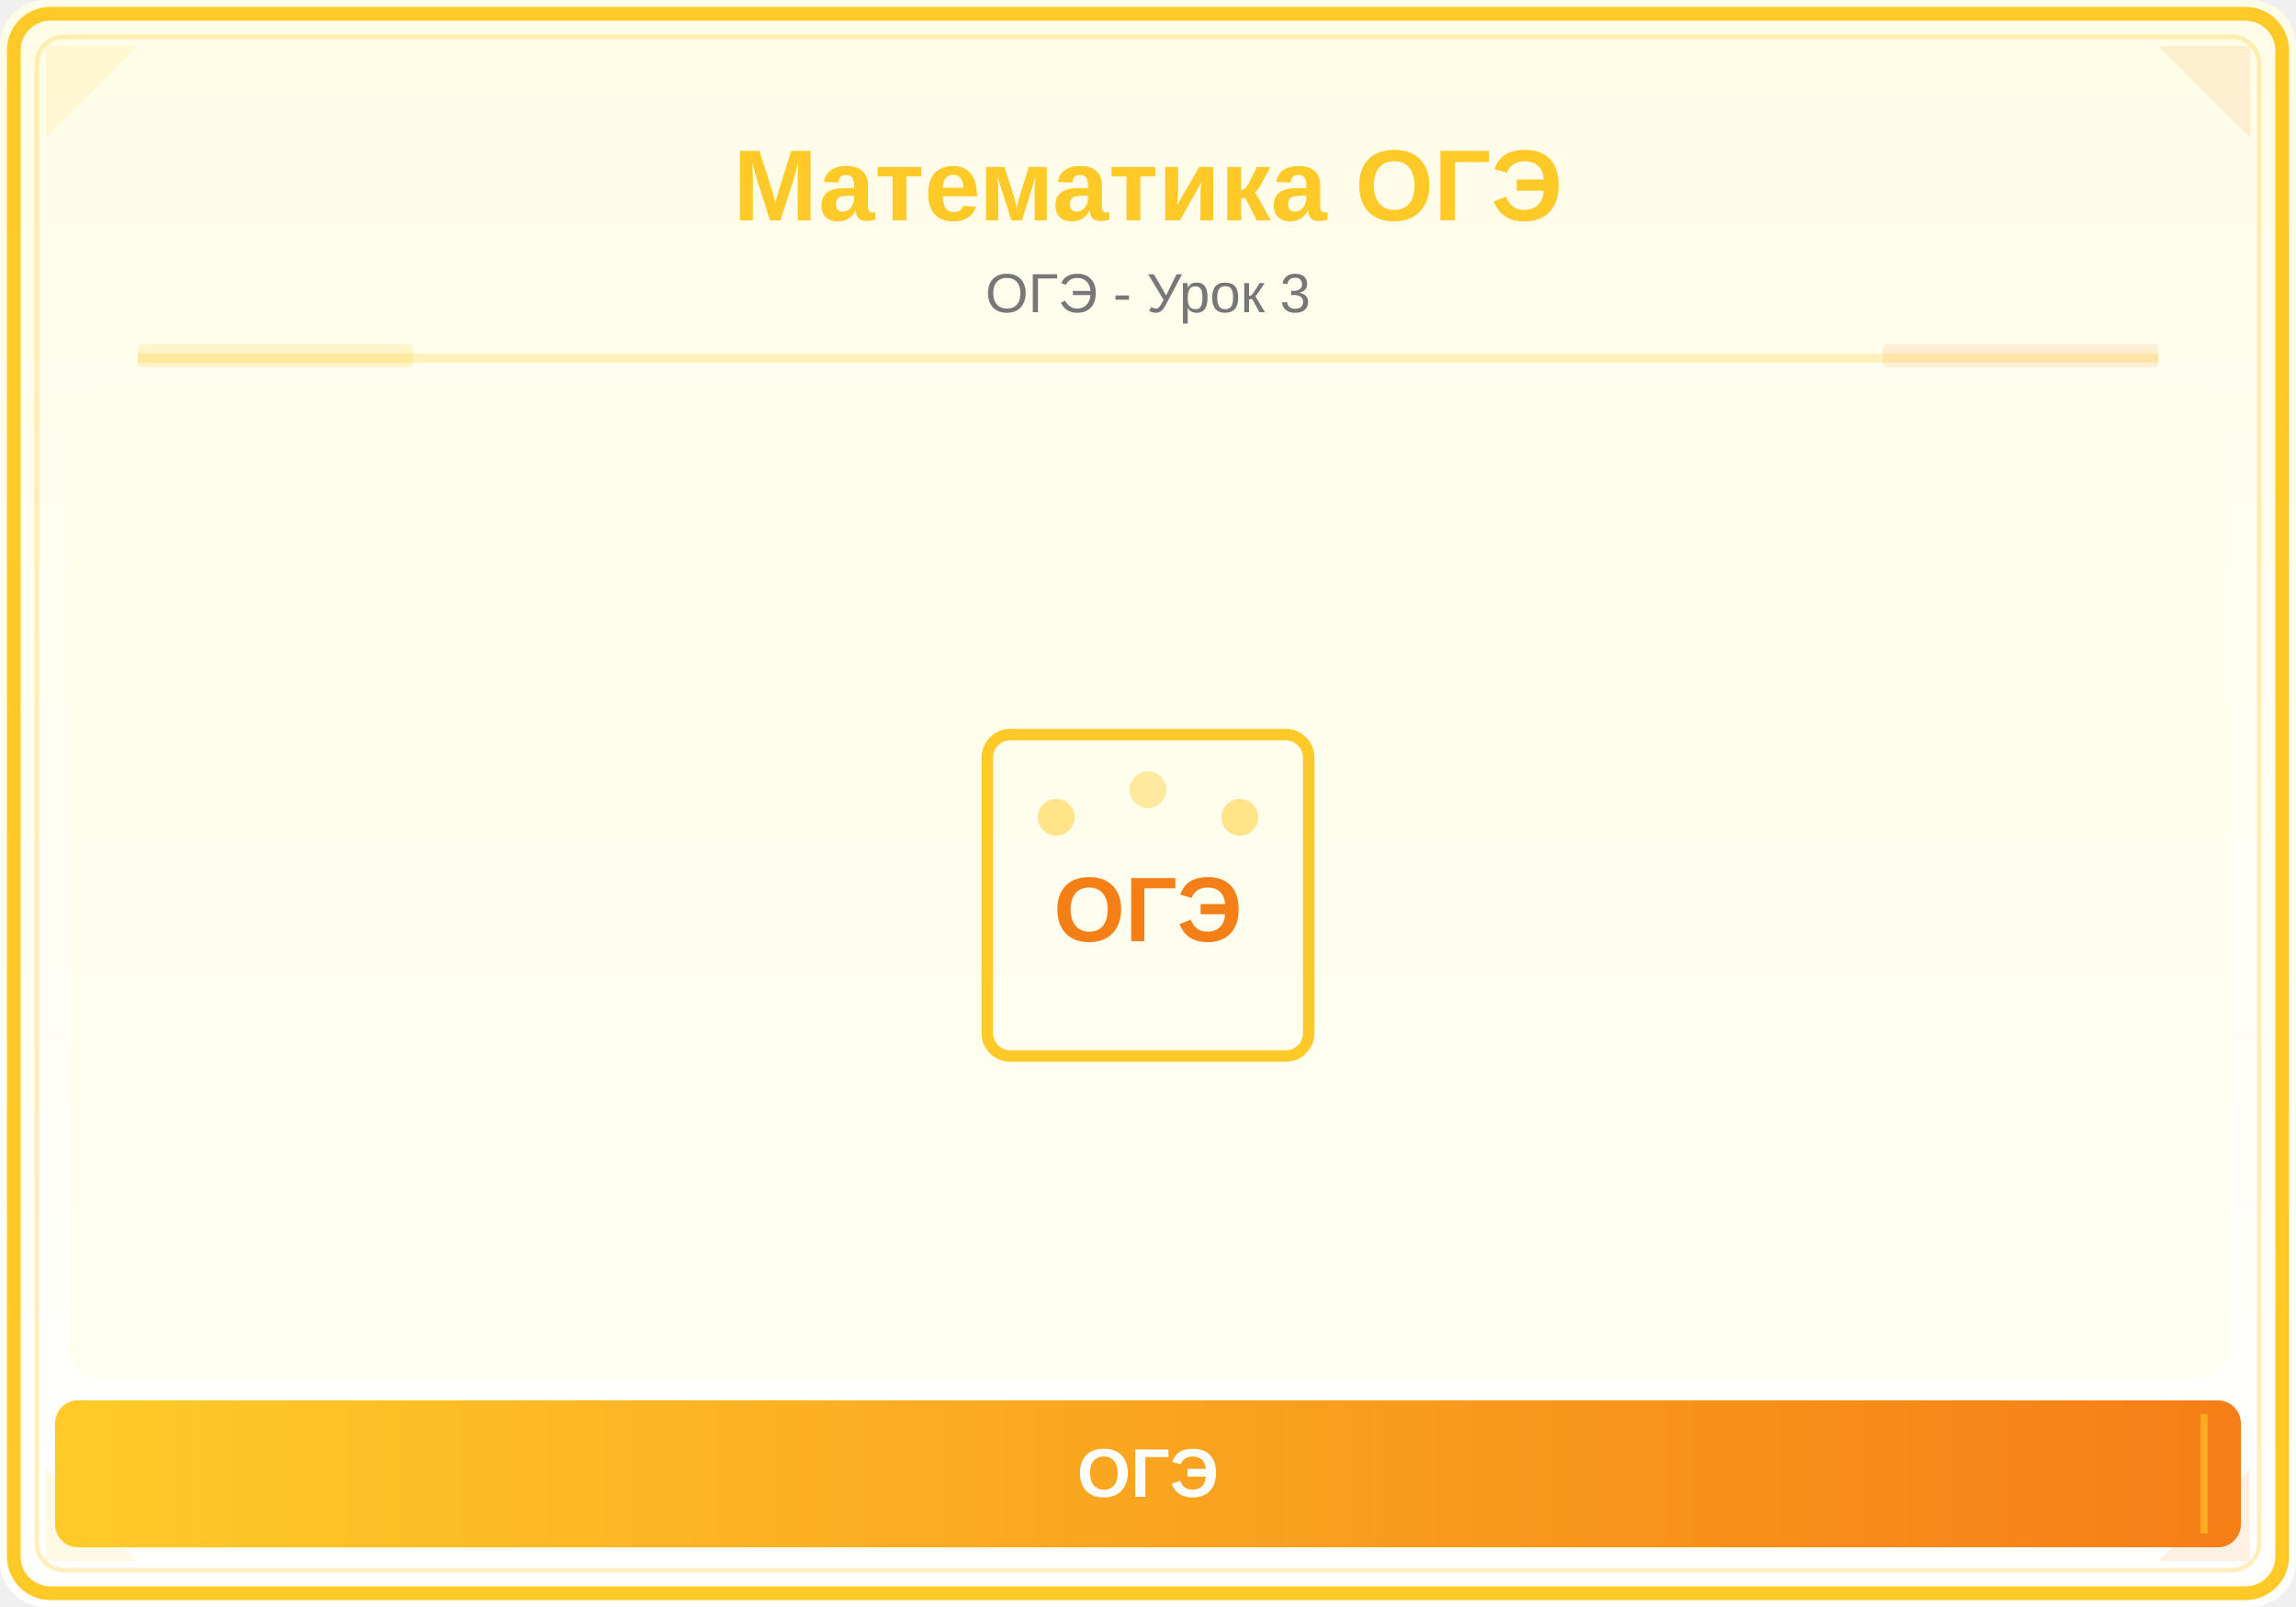
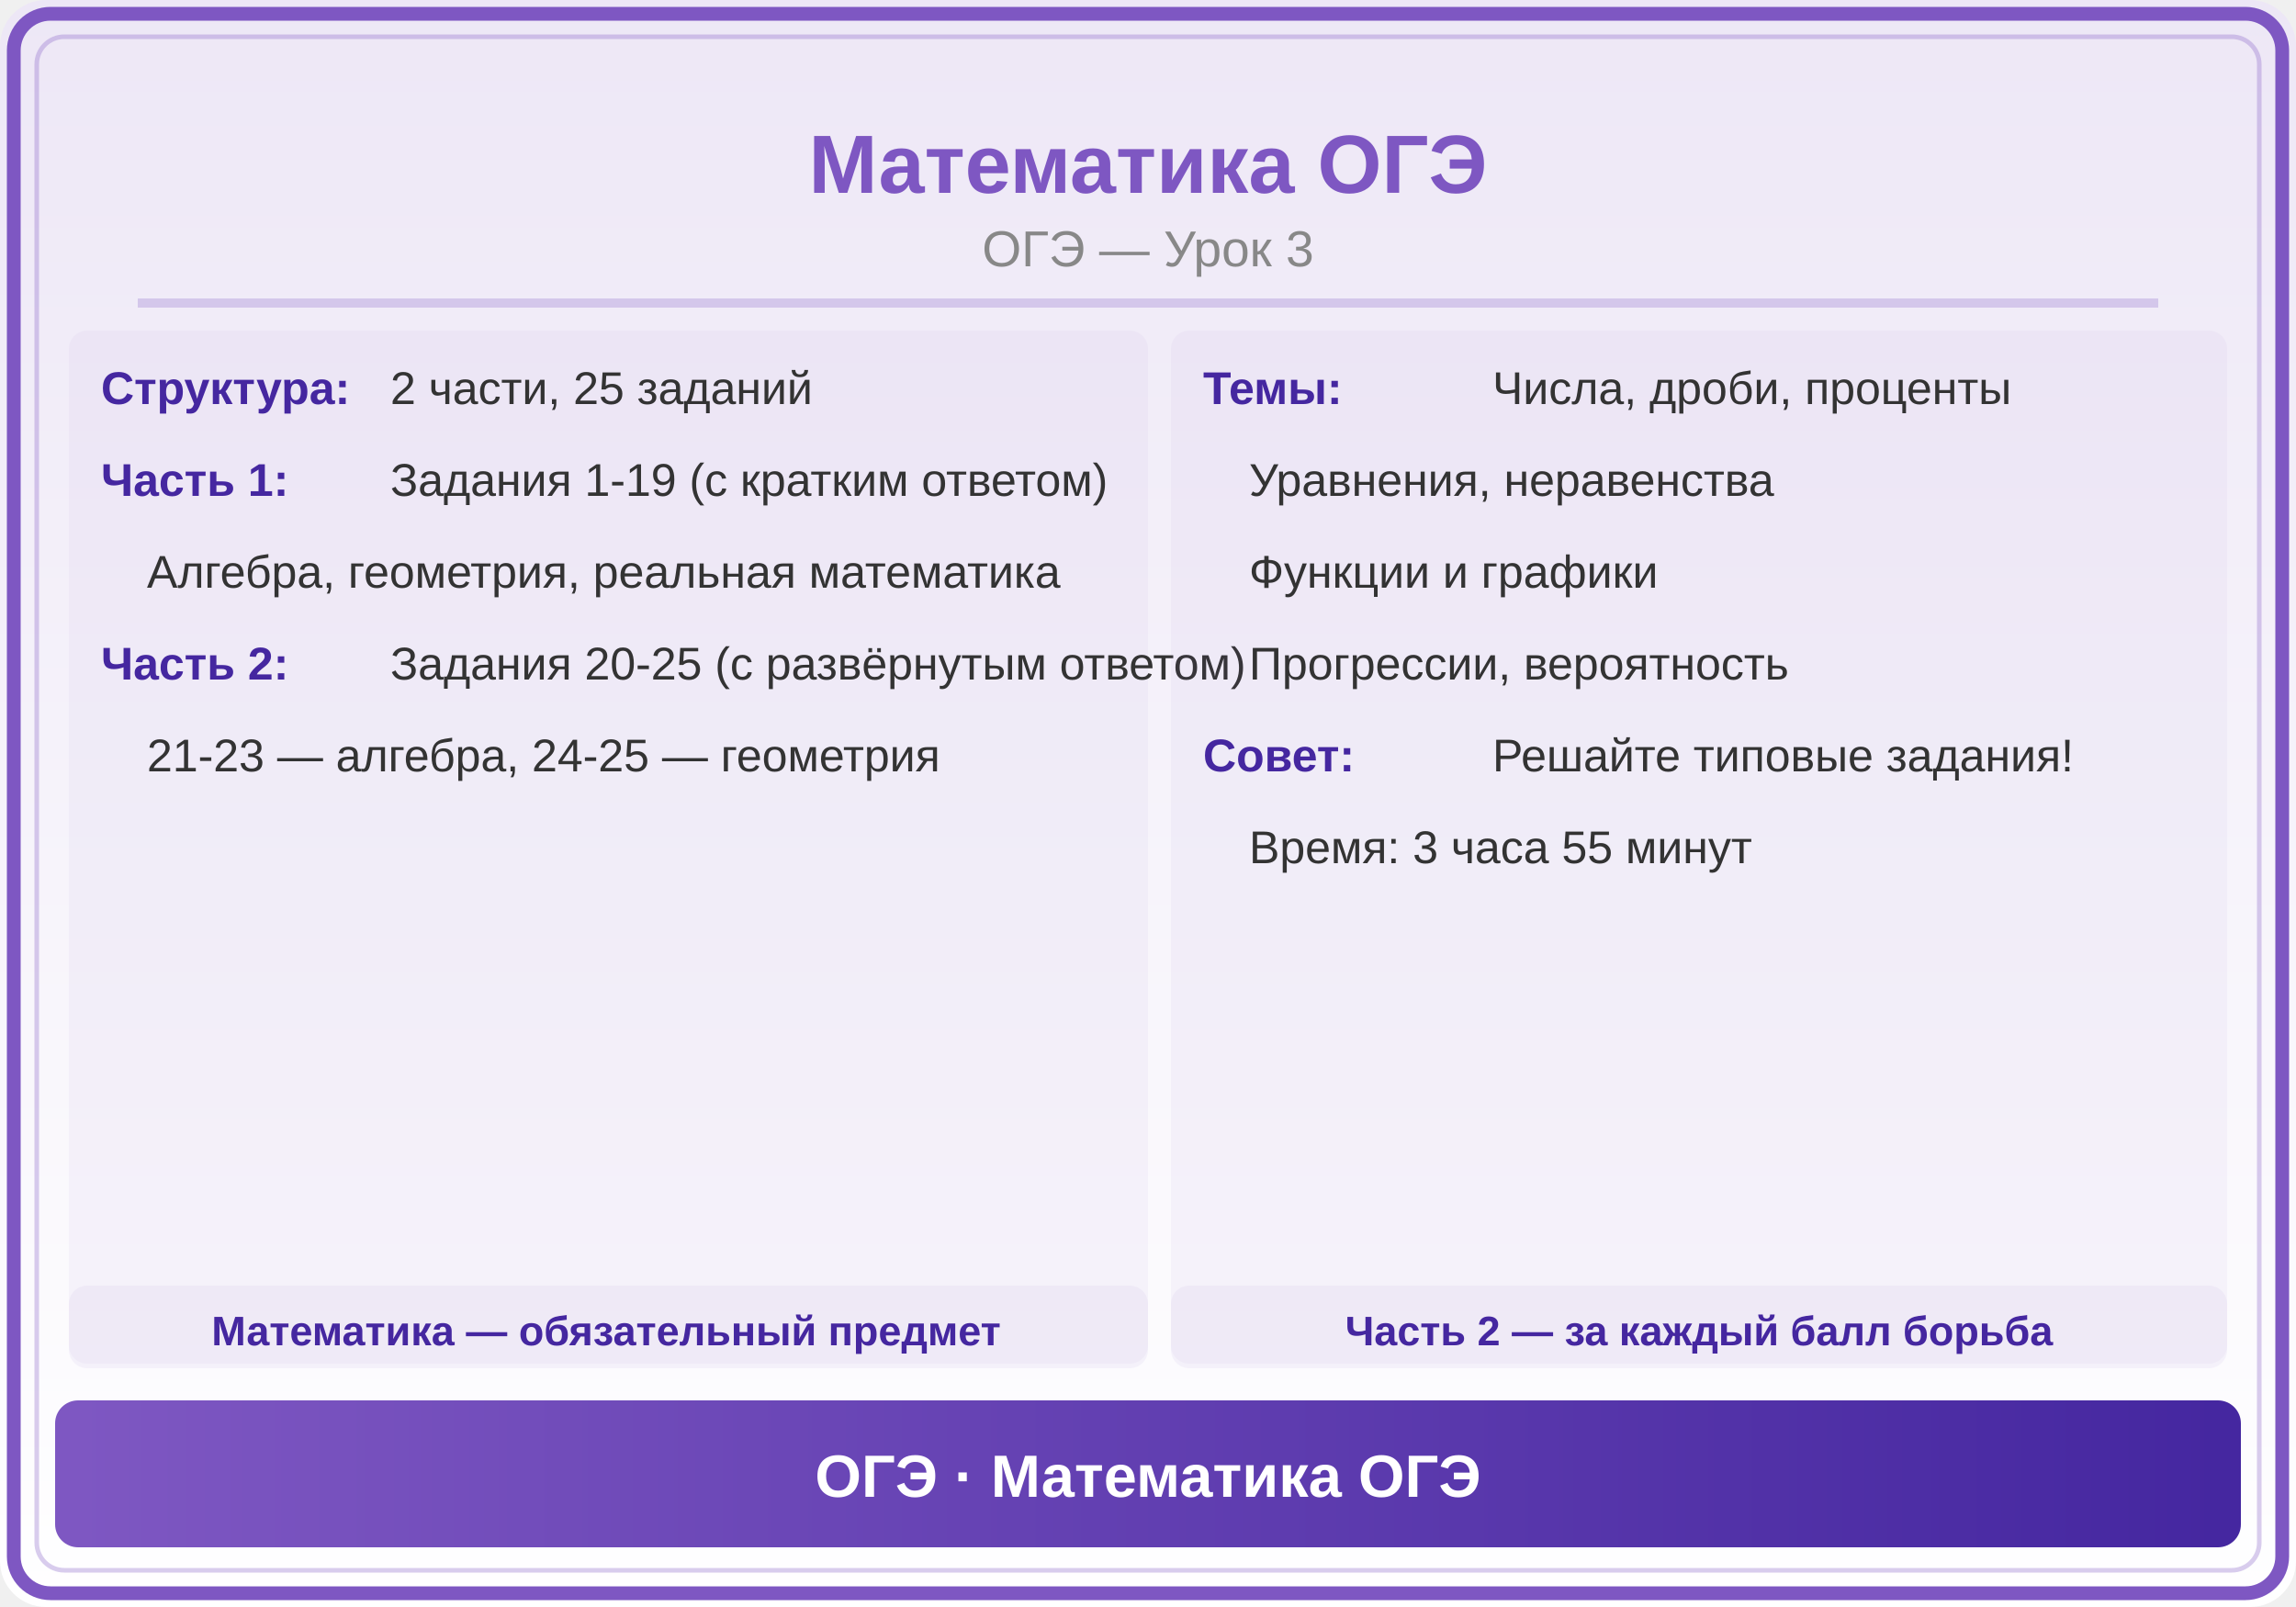
<svg xmlns="http://www.w3.org/2000/svg" viewBox="0 0 500 350">
  <defs>
    <linearGradient id="bg" x1="0" y1="0" x2="0" y2="1">
-       <stop offset="0%" stop-color="#FFFDE7" />
-       <stop offset="100%" stop-color="#FFFFFF" />
+       <stop offset="0%" stop-color="#EDE7F6" />
+       <stop offset="100%" stop-color="#FFF" />
    </linearGradient>
-     <linearGradient id="panel" x1="0" y1="0" x2="1" y2="0">
-       <stop offset="0%" stop-color="#FFCA28" />
-       <stop offset="100%" stop-color="#F57F17" />
+     <linearGradient id="hdr" x1="0" y1="0" x2="1" y2="0">
+       <stop offset="0%" stop-color="#7E57C2" />
+       <stop offset="100%" stop-color="#4527A0" />
    </linearGradient>
  </defs>
  <rect width="500" height="350" fill="url(#bg)" rx="10" />
-   <rect x="3" y="3" width="494" height="344" rx="8" fill="none" stroke="#FFCA28" stroke-width="3" />
-   <rect x="8" y="8" width="484" height="334" rx="6" fill="none" stroke="#FFCA28" stroke-width="1" opacity="0.3" />
-   <polygon points="10,10 30,10 10,30" fill="#FFCA28" opacity="0.12" />
-   <polygon points="490,10 470,10 490,30" fill="#F57F17" opacity="0.12" />
-   <polygon points="10,340 30,340 10,320" fill="#FFCA28" opacity="0.12" />
-   <polygon points="490,340 470,340 490,320" fill="#F57F17" opacity="0.12" />
-   <text x="250" y="48" font-family="Arial,sans-serif" font-size="22" font-weight="bold" fill="#FFCA28" text-anchor="middle">Математика ОГЭ</text>
-   <text x="250" y="68" font-family="Arial,sans-serif" font-size="12" fill="#777" text-anchor="middle">ОГЭ - Урок 3</text>
-   <line x1="30" y1="78" x2="470" y2="78" stroke="#FFCA28" stroke-width="2" opacity="0.25" />
-   <rect x="30" y="75" width="60" height="5" fill="#FFCA28" opacity="0.18" rx="1" />
-   <rect x="410" y="75" width="60" height="5" fill="#F57F17" opacity="0.12" rx="1" />
-   <clipPath id="ill">
-     <rect x="15" y="85" width="470" height="215" rx="6" />
-   </clipPath>
-   <g clip-path="url(#ill)">
-     <rect x="15" y="85" width="470" height="215" fill="#FFFDE7" opacity="0.5" />
-     <rect x="215" y="160" width="70" height="70" rx="5" fill="none" stroke="#FFCA28" stroke-width="2.5" />
-     <text x="250" y="205" font-family="Arial,sans-serif" font-size="20" fill="#F57F17" text-anchor="middle" font-weight="bold">ОГЭ</text>
-     <circle cx="230" cy="178" r="4" fill="#FFCA28" opacity="0.5" />
-     <circle cx="250" cy="172" r="4" fill="#FFCA28" opacity="0.4" />
-     <circle cx="270" cy="178" r="4" fill="#FFCA28" opacity="0.5" />
-   </g>
-   <rect x="12" y="305" width="476" height="32" rx="5" fill="url(#panel)" />
-   <line x1="20" y1="308" x2="20" y2="334" stroke="#FFCA28" stroke-width="1.5" opacity="0.6" />
-   <line x1="480" y1="308" x2="480" y2="334" stroke="#FFCA28" stroke-width="1.5" opacity="0.6" />
-   <text x="250" y="326" font-family="Arial,sans-serif" font-size="15" text-anchor="middle" fill="white" font-weight="bold">ОГЭ</text>
+   <rect x="3" y="3" width="494" height="344" rx="8" fill="none" stroke="#7E57C2" stroke-width="3" />
+   <rect x="8" y="8" width="484" height="334" rx="6" fill="none" stroke="#7E57C2" stroke-width="1" opacity="0.3" />
+   <text x="250" y="42" font-family="Arial,sans-serif" font-size="18" font-weight="bold" fill="#7E57C2" text-anchor="middle">Математика ОГЭ</text>
+   <text x="250" y="58" font-family="Arial,sans-serif" font-size="11" fill="#888" text-anchor="middle">ОГЭ — Урок 3</text>
+   <line x1="30" y1="66" x2="470" y2="66" stroke="#7E57C2" stroke-width="2" opacity="0.25" />
+   <rect x="15" y="72" width="235" height="225" rx="4" fill="#7E57C2" opacity="0.05" />
+   <text x="22" y="88" font-family="Arial,sans-serif" font-size="10" fill="#4527A0" font-weight="bold">Структура:</text>
+   <text x="85" y="88" font-family="Arial,sans-serif" font-size="10" fill="#333">2 части, 25 заданий</text>
+   <text x="22" y="108" font-family="Arial,sans-serif" font-size="10" fill="#4527A0" font-weight="bold">Часть 1:</text>
+   <text x="85" y="108" font-family="Arial,sans-serif" font-size="10" fill="#333">Задания 1-19 (с кратким ответом)</text>
+   <text x="32" y="128" font-family="Arial,sans-serif" font-size="10" fill="#333">Алгебра, геометрия, реальная математика</text>
+   <text x="22" y="148" font-family="Arial,sans-serif" font-size="10" fill="#4527A0" font-weight="bold">Часть 2:</text>
+   <text x="85" y="148" font-family="Arial,sans-serif" font-size="10" fill="#333">Задания 20-25 (с развёрнутым ответом)</text>
+   <text x="32" y="168" font-family="Arial,sans-serif" font-size="10" fill="#333">21-23 — алгебра, 24-25 — геометрия</text>
+   <rect x="255" y="72" width="230" height="225" rx="4" fill="#7E57C2" opacity="0.05" />
+   <text x="262" y="88" font-family="Arial,sans-serif" font-size="10" fill="#4527A0" font-weight="bold">Темы:</text>
+   <text x="325" y="88" font-family="Arial,sans-serif" font-size="10" fill="#333">Числа, дроби, проценты</text>
+   <text x="272" y="108" font-family="Arial,sans-serif" font-size="10" fill="#333">Уравнения, неравенства</text>
+   <text x="272" y="128" font-family="Arial,sans-serif" font-size="10" fill="#333">Функции и графики</text>
+   <text x="272" y="148" font-family="Arial,sans-serif" font-size="10" fill="#333">Прогрессии, вероятность</text>
+   <text x="262" y="168" font-family="Arial,sans-serif" font-size="10" fill="#4527A0" font-weight="bold">Совет:</text>
+   <text x="325" y="168" font-family="Arial,sans-serif" font-size="10" fill="#333">Решайте типовые задания!</text>
+   <text x="272" y="188" font-family="Arial,sans-serif" font-size="10" fill="#333">Время: 3 часа 55 минут</text>
+   <rect x="15" y="280" width="235" height="18" rx="4" fill="#7E57C2" opacity="0.06" />
+   <text x="132" y="293" font-family="Arial,sans-serif" font-size="9" fill="#4527A0" text-anchor="middle" font-weight="bold">Математика — обязательный предмет</text>
+   <rect x="255" y="280" width="230" height="18" rx="4" fill="#7E57C2" opacity="0.06" />
+   <text x="370" y="293" font-family="Arial,sans-serif" font-size="9" fill="#4527A0" text-anchor="middle" font-weight="bold">Часть 2 — за каждый балл борьба</text>
+   <rect x="12" y="305" width="476" height="32" rx="5" fill="url(#hdr)" />
+   <text x="250" y="326" font-family="Arial,sans-serif" font-size="13" text-anchor="middle" fill="white" font-weight="bold">ОГЭ · Математика ОГЭ</text>
</svg>
